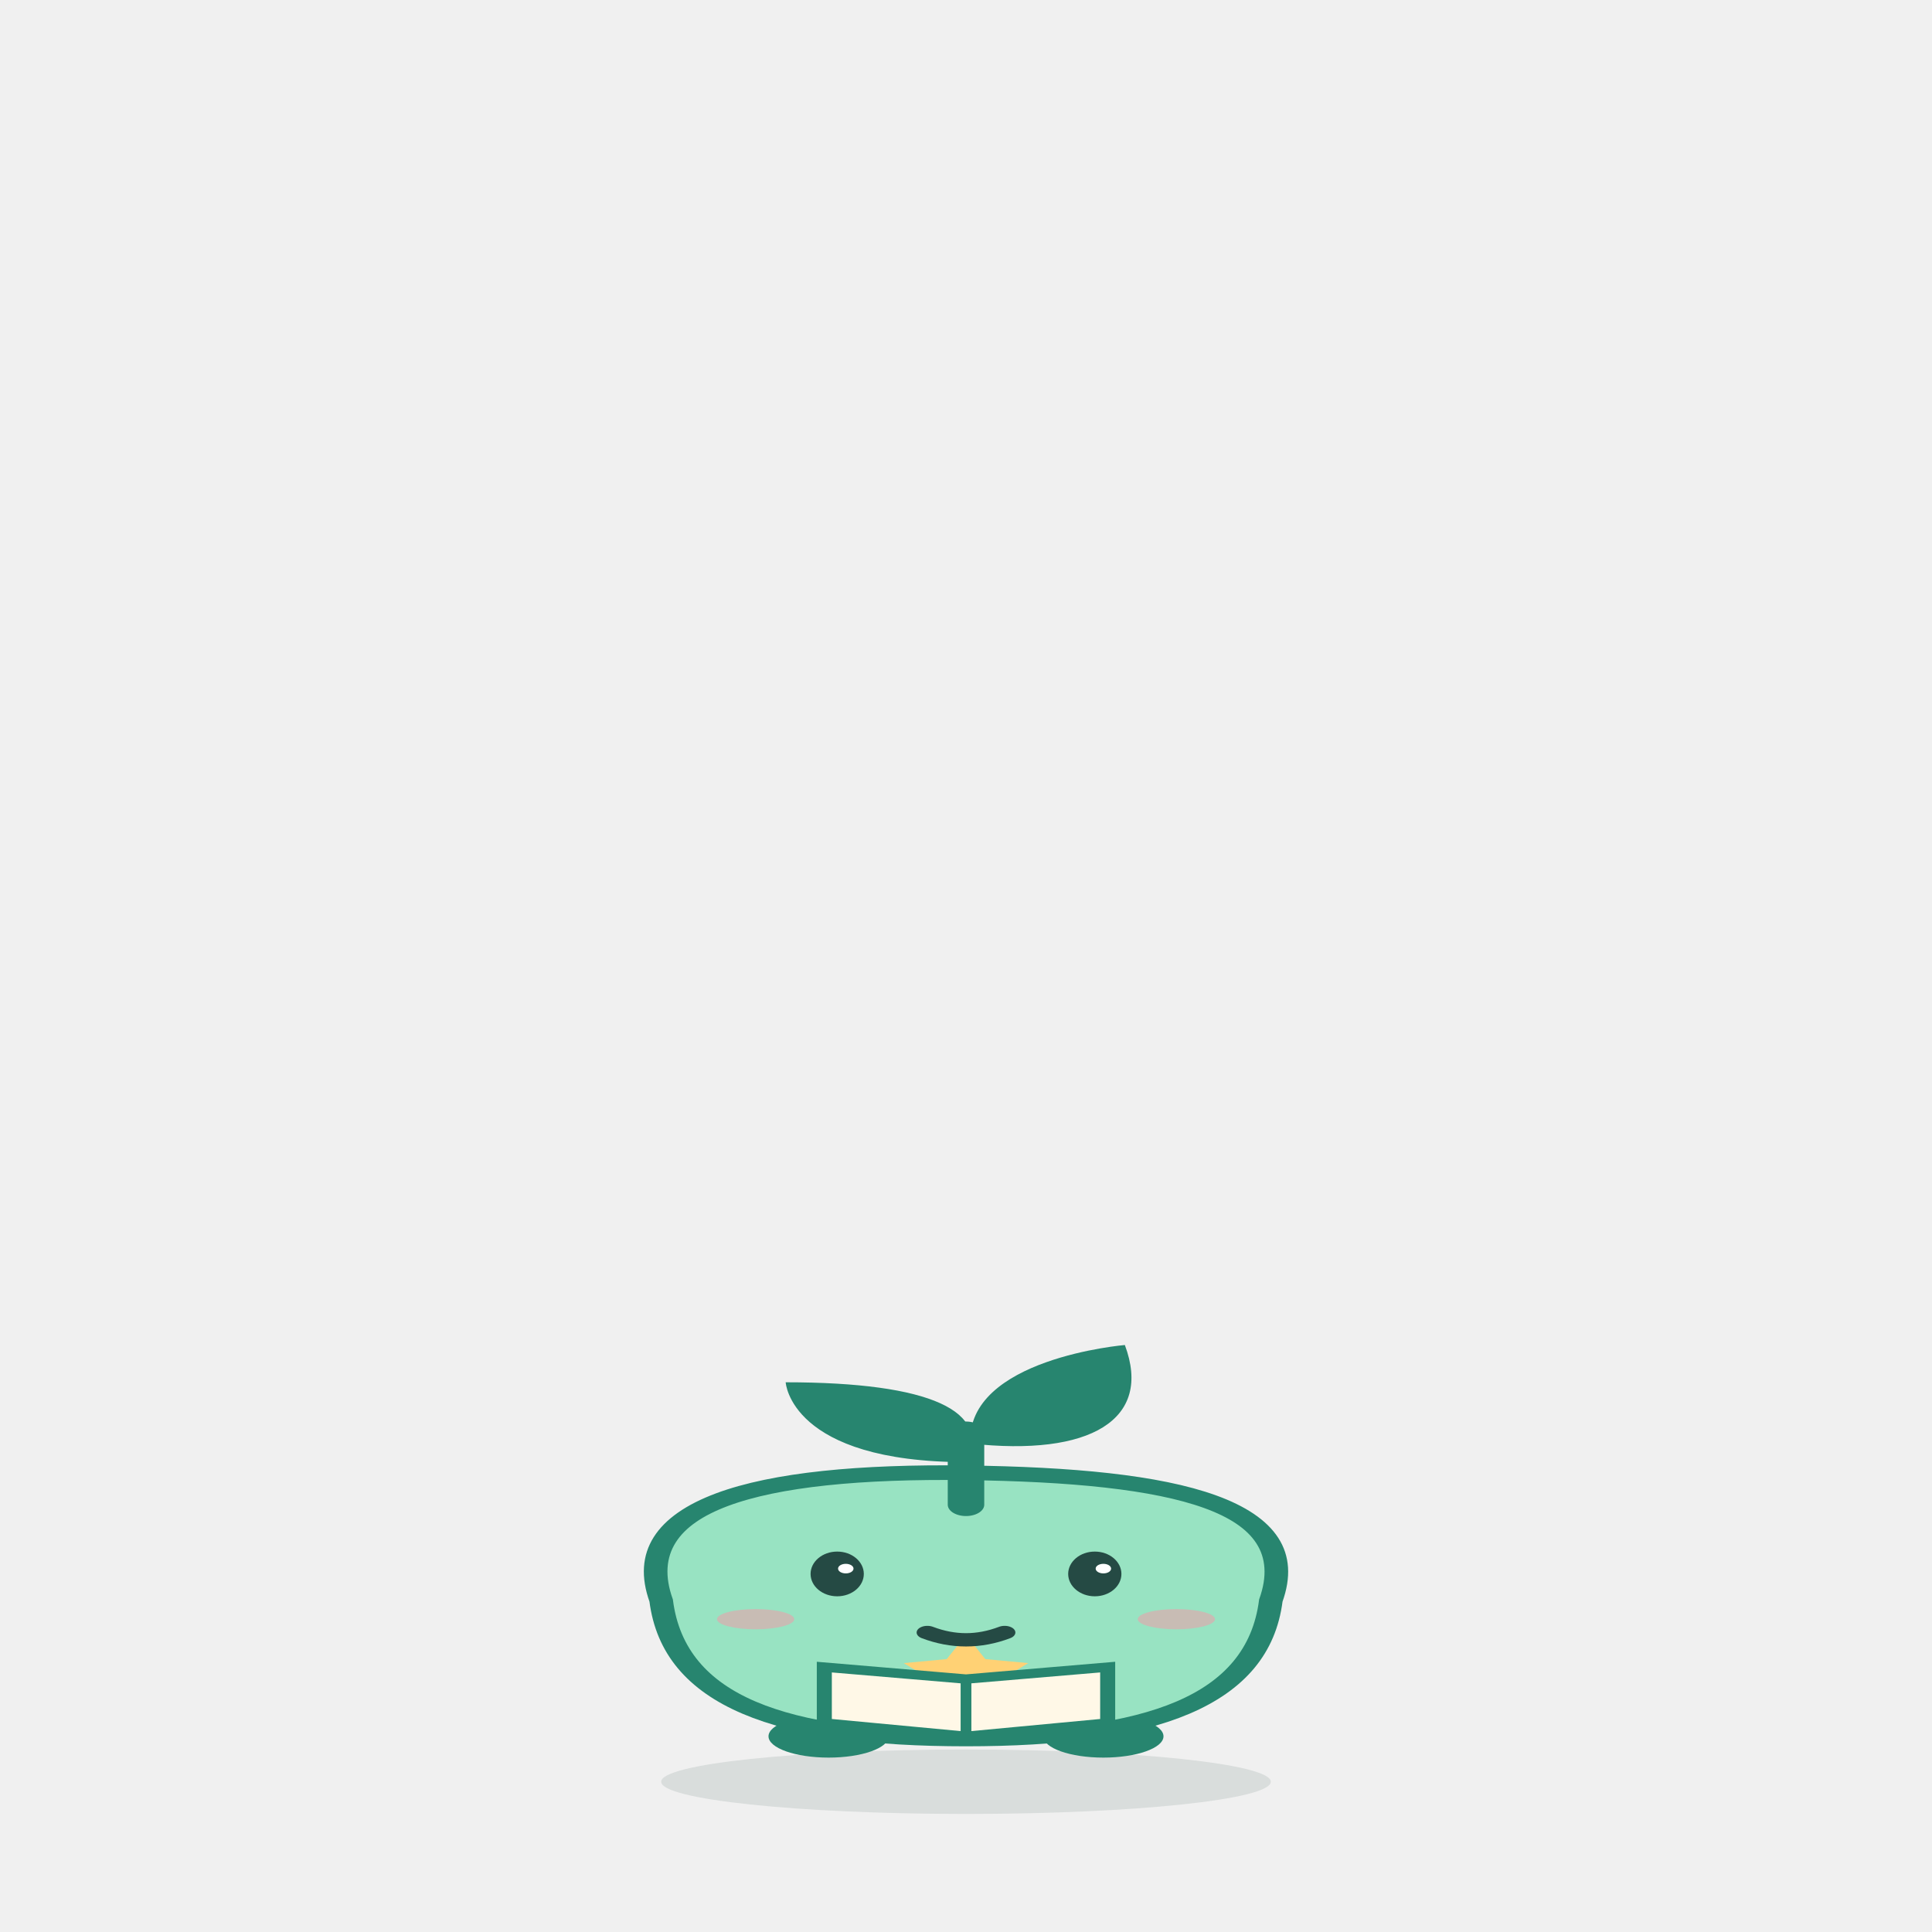
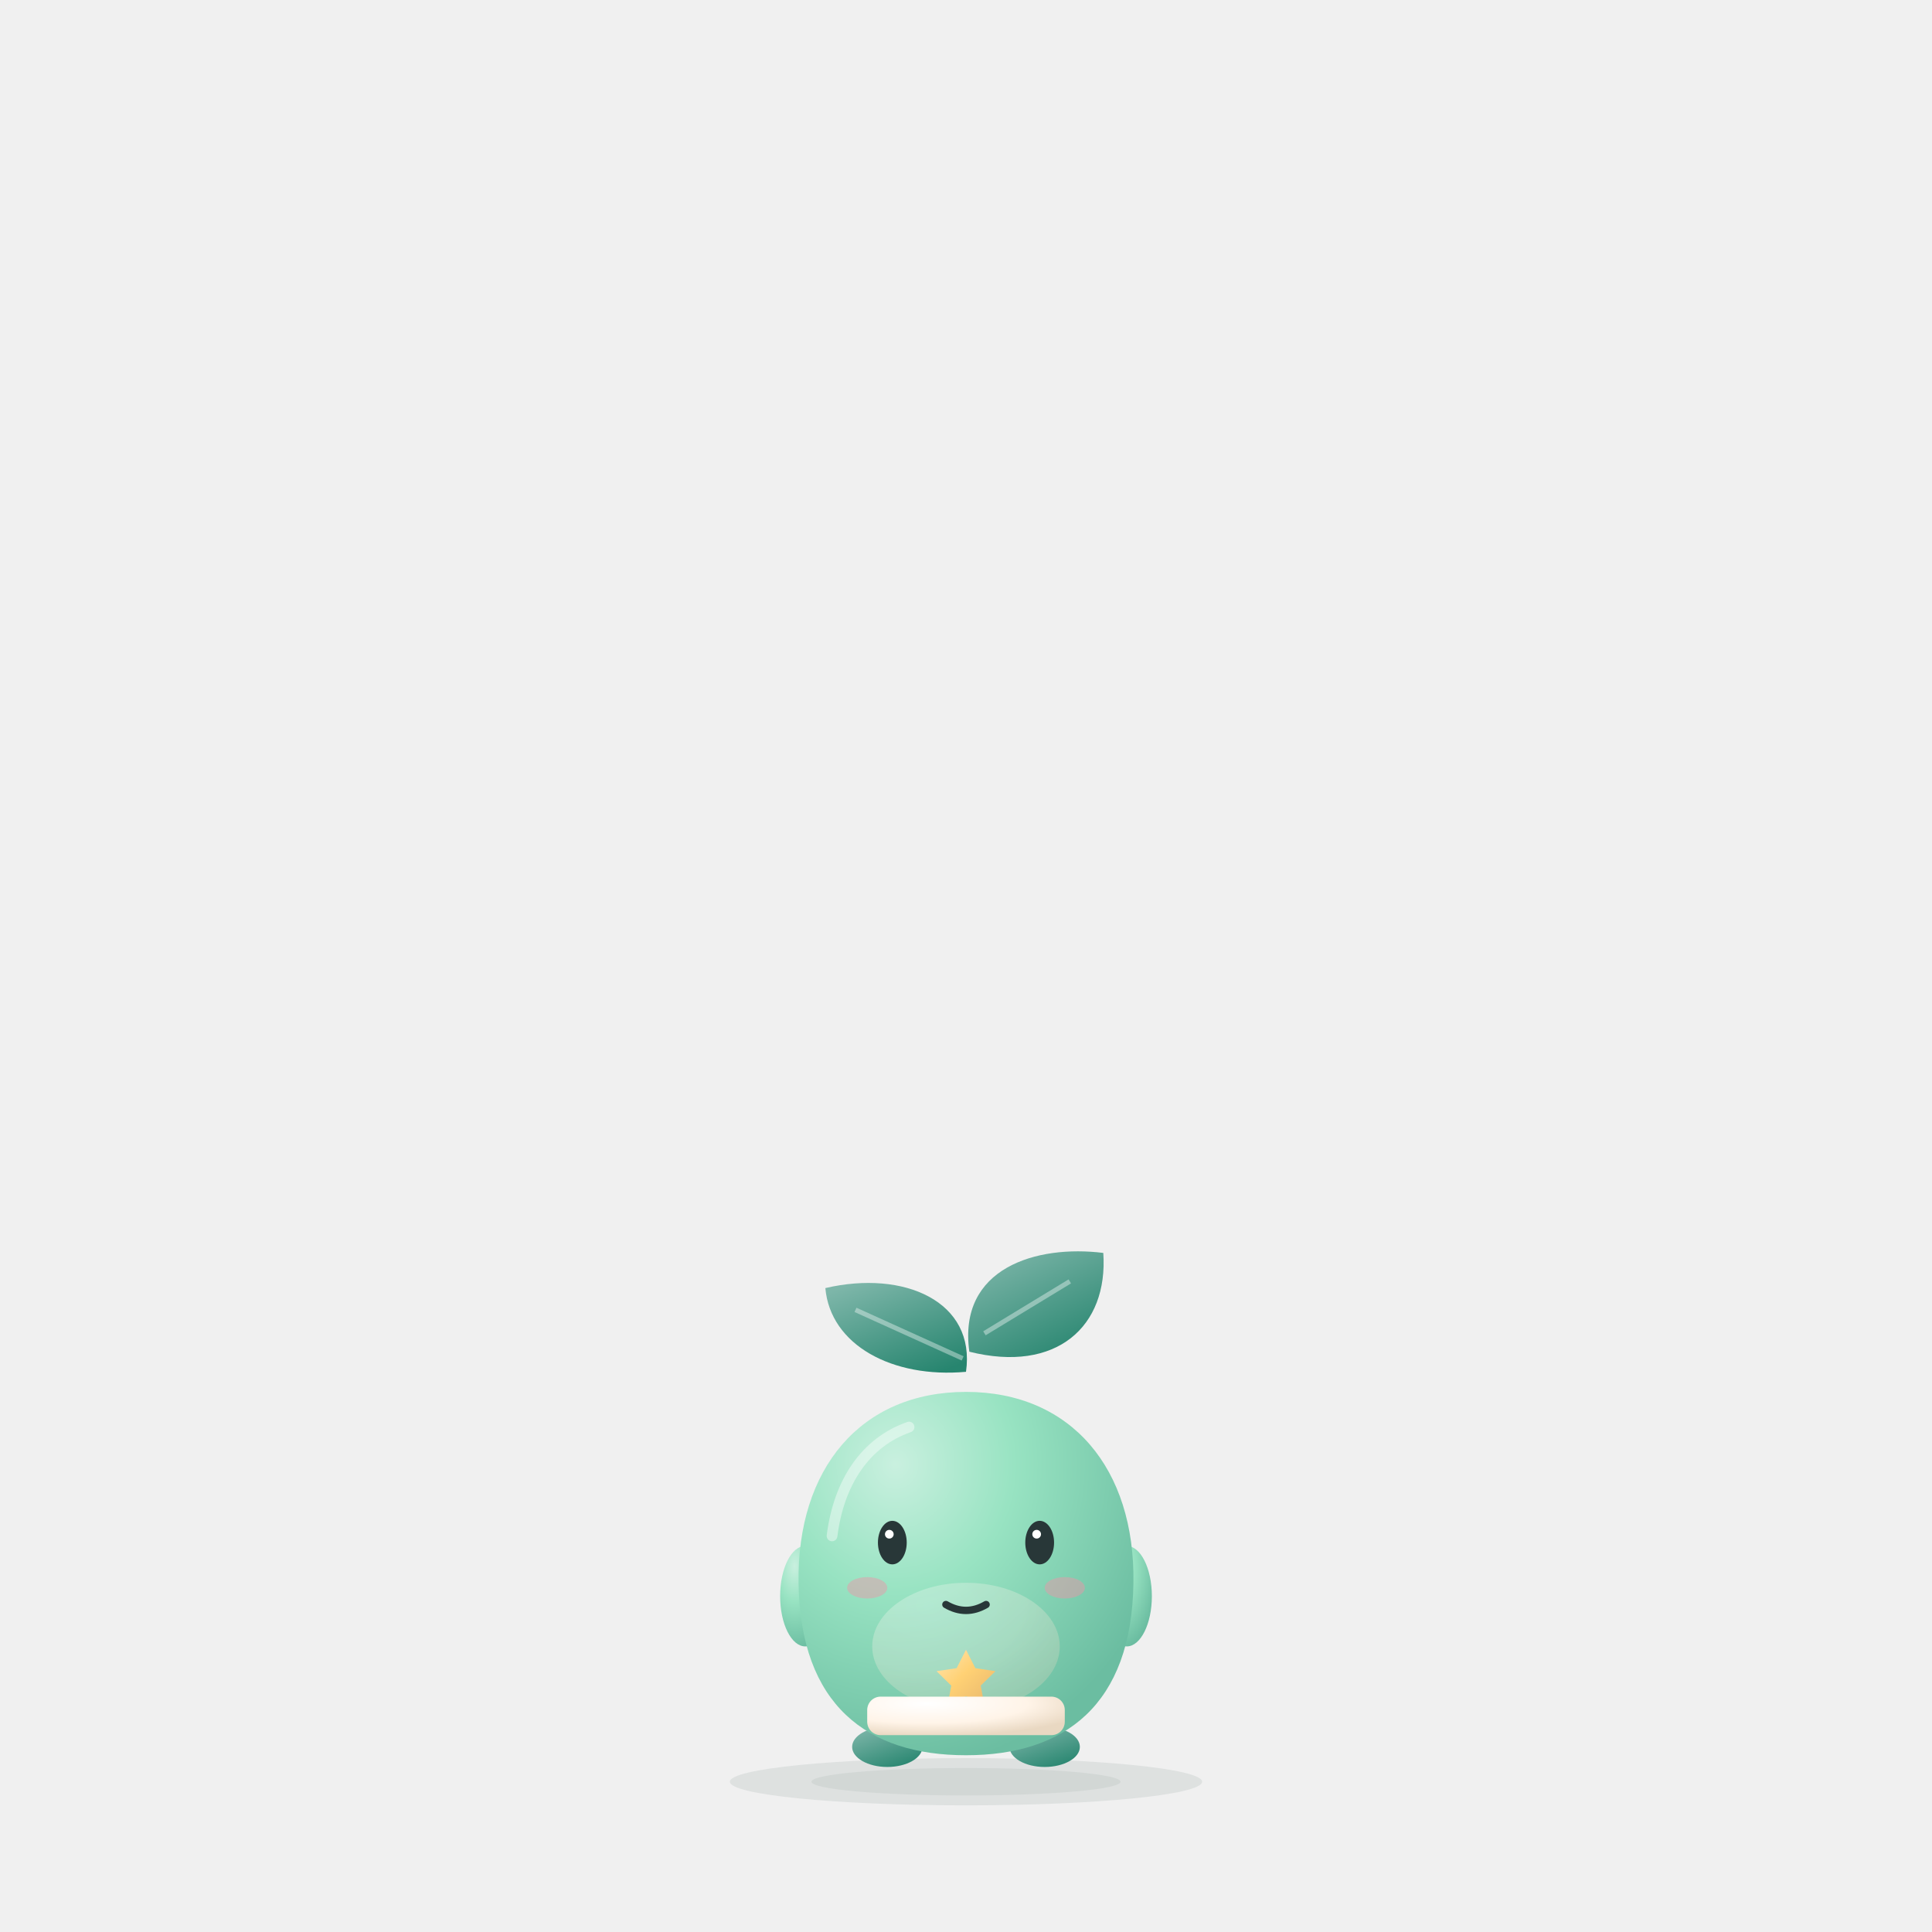
- <svg xmlns="http://www.w3.org/2000/svg" viewBox="-15 -25 45 45" role="img" data-species="sprout" aria-label="Sprout Buddy">
-   <style>#body-js{transform-origin:7.5px 15px}.breathe{animation:breathe 3s ease-in-out infinite}.rest{animation:breathe 5s ease-in-out infinite}.celebrate{animation:bounce .7s ease-in-out infinite}.work{animation:breathe 1.7s ease-in-out infinite}.sway{animation:sway 1s ease-in-out infinite}.sparkle,.dream{animation:glow 1.6s ease-in-out infinite}.leaf{transform-origin:7.5px 3.7px;animation:sway 3s ease-in-out infinite}@keyframes breathe{50%{transform:translateY(-.25px) scaleY(1.012)}}@keyframes bounce{50%{transform:translateY(-1px) rotate(-2deg)}}@keyframes sway{50%{transform:rotate(3deg)}}@keyframes glow{50%{opacity:.4}}@media(prefers-reduced-motion:reduce){*{animation:none!important}}</style>
-   <ellipse id="shadow-js" cx="7.5" cy="16.5" rx="7.1" ry=".75" fill="#294b43" opacity=".12" />
-   <g data-size-profile="legacy-pet-footprint" transform="translate(0 6.08) scale(1 .62)">
+ <svg xmlns="http://www.w3.org/2000/svg" viewBox="-15 -25 45 45" preserveAspectRatio="xMidYMid meet" role="img" data-species="sprout" data-art-version="3" aria-label="Sprout Buddy">
+   <defs>
+     <radialGradient id="paint-body" cx=".29" cy=".20" r=".84">
+       <stop stop-color="#c9f0df" />
+       <stop offset=".42" stop-color="#98e3c2" />
+       <stop offset="1" stop-color="#6bbda1" />
+     </radialGradient>
+     <linearGradient id="paint-trim" x1=".2" y1="0" x2=".8" y2="1">
+       <stop stop-color="#7db6a9" />
+       <stop offset="1" stop-color="#27856f" />
+     </linearGradient>
+     <radialGradient id="paint-cream" cx=".30" cy=".18" r=".85">
+       <stop stop-color="#ffffff" />
+       <stop offset=".6" stop-color="#fff4e8" />
+       <stop offset="1" stop-color="#e9d8c2" />
+     </radialGradient>
+     <linearGradient id="paint-gold" x1="0" y1="0" x2="1" y2="1">
+       <stop stop-color="#ffe6b3" />
+       <stop offset=".45" stop-color="#ffd174" />
+       <stop offset="1" stop-color="#e6b56d" />
+     </linearGradient>
+     <linearGradient id="paint-screen" x1="0" y1="0" x2=".8" y2="1">
+       <stop stop-color="#42615e" />
+       <stop offset="1" stop-color="#263d3b" />
+     </linearGradient>
+   </defs>
+   <style>#body-js{transform-origin:7.5px 16px}.idle-motion{animation:breathe 3.6s ease-in-out infinite}.working-motion{animation:focus 2.2s ease-in-out infinite}.happy-motion{animation:hop 1.3s ease-in-out infinite}.rest-motion{animation:rest 4.4s ease-in-out infinite}.reaction-motion{animation:greet 1.8s ease-in-out infinite}.crest{animation:crest 3.6s ease-in-out infinite}.tail{animation:tail 3.6s ease-in-out infinite}.claw-left{animation:claw-left 3.6s ease-in-out infinite}.claw-right{animation:claw-right 3.6s ease-in-out infinite}.happy-motion .claw-left{animation:wave-left 1.3s ease-in-out infinite}.happy-motion .claw-right{animation:wave-right 1.3s ease-in-out infinite}.happy-motion .limb-right{animation:wave-right 1.3s ease-in-out infinite}.working-motion .limb-left{animation:tap .65s ease-in-out infinite}.working-motion .limb-right{animation:tap .65s .32s ease-in-out infinite}.sparkles,.dream{animation:glow 1.8s ease-in-out infinite}.blink-open{animation:blink-open 4.1s linear infinite}.blink-lids{animation:blink-lids 4.1s linear infinite;opacity:0}.rest-motion .crest,.rest-motion .tail,.rest-motion .claw-left,.rest-motion .claw-right{animation-duration:5s}@keyframes breathe{50%{transform:translateY(-.16px)}}@keyframes focus{50%{transform:translateY(-.10px) rotate(.5deg)}}@keyframes rest{50%{transform:translateY(-.09px)}}@keyframes hop{0%,100%{transform:translateY(0) rotate(0)}40%{transform:translateY(-.65px) rotate(-1.2deg)}70%{transform:translateY(-.18px) rotate(1deg)}}@keyframes greet{50%{transform:translateY(-.3px) rotate(2deg)}}@keyframes crest{50%{transform:rotate(3deg)}}@keyframes tail{50%{transform:rotate(-5deg)}}@keyframes claw-left{50%{transform:rotate(-5deg)}}@keyframes claw-right{50%{transform:rotate(5deg)}}@keyframes wave-left{50%{transform:rotate(-20deg)}}@keyframes wave-right{50%{transform:rotate(20deg)}}@keyframes tap{50%{transform:translateY(.3px)}}@keyframes glow{50%{opacity:.35}}@keyframes blink-open{0%,93%,97%,100%{opacity:1}94%,96%{opacity:0}}@keyframes blink-lids{0%,93%,97%,100%{opacity:0}94%,96%{opacity:1}}@media(prefers-reduced-motion:reduce){*{animation:none!important}.blink-lids{display:none}}</style>
+   <ellipse id="shadow-js" cx="7.5" cy="16.5" rx="5.5" ry=".55" fill="#294b43" opacity=".09" />
+   <ellipse cx="7.5" cy="16.5" rx="3.6" ry=".32" fill="#294b43" opacity=".07" />
+   <g data-size-profile="compact-uniform" transform="translate(1.65 3.52) scale(.78)">
    <g id="body-js">
-       <g class="work">
-         <ellipse cx="4.3" cy="15.1" rx="1.4" ry=".8" fill="#27856f" />
-         <ellipse cx="10.7" cy="15.1" rx="1.4" ry=".8" fill="#27856f" />
-         <path d="M.4 10C-.4 6.4 2.6 5.1 7.5 5.2S15.4 6.4 14.6 10c-.3 3.8-2.8 5.2-7.1 5.2S.7 13.8.4 10Z" fill="#98e3c2" stroke="#27856f" stroke-width=".55" />
-         <path d="M7.5 6.4V3.7" stroke="#27856f" stroke-width=".85" stroke-linecap="round" />
-         <path d="M7.5 4.8C3.4 4.8 3.3 1.8 3.3 1.8c3.4 0 4.8 1.1 4.2 3zM7.6 4.1C7.5.9 11.2.4 11.2.4c.65 2.8-.8 4.2-3.6 3.7z" fill="#27856f" />
+       <g class="working-motion" style="transform-origin:7.5px 16px">
+         <ellipse cx="5.15" cy="15.6" rx="1.05" ry=".6" fill="url(#paint-trim)" />
+         <ellipse cx="9.85" cy="15.6" rx="1.05" ry=".6" fill="url(#paint-trim)" />
+         <g class="limb-left" style="transform-origin:3px 10px">
+           <ellipse cx="2.7" cy="11.1" rx=".75" ry="1.5" fill="url(#paint-body)" />
+         </g>
+         <g class="limb-right" style="transform-origin:12px 10px">
+           <ellipse cx="12.3" cy="11.1" rx=".75" ry="1.5" fill="url(#paint-body)" />
+         </g>
+         <path d="M7.5 5C4.35 5 2.45 7.3 2.5 10.7c.05 3.65 2.05 5.15 5 5.15s4.95-1.5 5-5.15C12.55 7.3 10.65 5 7.5 5Z" fill="url(#paint-body)" />
+         <ellipse cx="7.5" cy="12.6" rx="2.8" ry="1.9" fill="url(#paint-cream)" opacity=".28" />
+         <g class="crest" style="transform-origin:7.5px 5px">
+           <path d="M7.5 5.6V3.5" stroke="url(#paint-trim)" stroke-width=".5" stroke-linecap="round" />
+           <path d="M7.5 4.4C5.3 4.6 3.45 3.6 3.3 1.9c2.35-.55 4.5.4 4.2 2.5Z" fill="url(#paint-trim)" />
+           <path d="M7.6 3.8C7.25 1.3 9.6.6 11.6.85c.15 2.2-1.4 3.6-4 2.95Z" fill="url(#paint-trim)" />
+           <path d="M4.2 2.55 7.4 4M8.05 3.25l2.55-1.55" fill="none" stroke="#ffffff" stroke-width=".14" opacity=".38" />
+         </g>
+         <path d="M3.5 9.3C3.7 7.7 4.5 6.5 5.8 6.05" fill="none" stroke="#ffffff" stroke-width=".32" stroke-linecap="round" opacity=".42" />
        <g id="clawd-idle-accent">
-           <path d="M7.5 11.3l.45.9 1 .15-.72.7.17 1-.9-.48-.9.48.17-1-.72-.7 1-.15z" fill="#ffd174" />
+           <path d="m7.5 12.7.28.55.6.09-.44.43.11.6-.55-.28-.55.28.11-.6-.44-.43.6-.09Z" fill="url(#paint-gold)" />
        </g>
-         <g id="eyes-js" fill="#254a44">
-           <ellipse cx="4.5" cy="9.0" rx=".62" ry=".84" />
-           <ellipse cx="10.5" cy="9.0" rx=".62" ry=".84" />
-           <circle cx="4.7" cy="8.8" r=".18" fill="white" />
-           <circle cx="10.7" cy="8.8" r=".18" fill="white" />
+         <g id="eyes-js" fill="#283738">
+           <g class="blink-open">
+             <ellipse cx="5.3" cy="9.5" rx="0.43" ry="0.65" />
+             <ellipse cx="9.7" cy="9.5" rx="0.43" ry="0.65" />
+             <circle cx="5.21" cy="9.25" r=".13" fill="white" />
+             <circle cx="9.61" cy="9.25" r=".13" fill="white" />
+           </g>
+           <g class="blink-lids">
+             <path d="M4.87 9.50q0.43 .40 0.86 0M9.27 9.50q0.43 .40 0.86 0" fill="none" stroke="#283738" stroke-width=".25" stroke-linecap="round" />
+           </g>
        </g>
        <g id="eyes-doze" style="display:none">
-           <path d="M3.3 9.1h2.4m4.2 0h2.4" stroke="#254a44" stroke-width=".7" />
+           <path d="M4.87 9.50q0.43 .40 0.86 0M9.27 9.50q0.43 .40 0.86 0" fill="none" stroke="#283738" stroke-width=".25" stroke-linecap="round" />
        </g>
-         <ellipse cx="2.6" cy="10.7" rx=".9" ry=".38" fill="#ee9caa" opacity=".55" />
-         <ellipse cx="12.4" cy="10.7" rx=".9" ry=".38" fill="#ee9caa" opacity=".55" />
-         <g fill="none" stroke="#254a44" stroke-width=".5" stroke-linecap="round">
-           <path d="M6.6 11.2q.9.55 1.8 0" />
-         </g>
-         <g class="tool">
-           <path d="M4.2 12.5l3.3.45 3.3-.45v2.1l-3.3.5-3.3-.5z" fill="#fff8e7" stroke="#27856f" stroke-width=".35" />
-           <path d="M7.5 13v2" stroke="#27856f" stroke-width=".25" />
+         <ellipse cx="4.55" cy="10.85" rx=".60" ry=".32" fill="#ed94a7" opacity=".46" />
+         <ellipse cx="10.45" cy="10.85" rx=".60" ry=".32" fill="#ed94a7" opacity=".46" />
+         <path d="M6.9 11.35q.6 0.35 1.2 0" fill="none" stroke="#283738" stroke-width=".22" stroke-linecap="round" />
+         <g class="typing-prop">
+           <rect x="4.55" y="14.1" width="5.9" height="1.15" rx=".40" fill="url(#paint-cream)" />
+           <path d="M5.25 14.65h.45m.55 0h.45m.55 0h.45m.55 0h.45m.55 0h.45" stroke="url(#paint-trim)" stroke-width=".14" stroke-linecap="round" />
        </g>
      </g>
    </g>
  </g>
</svg>
